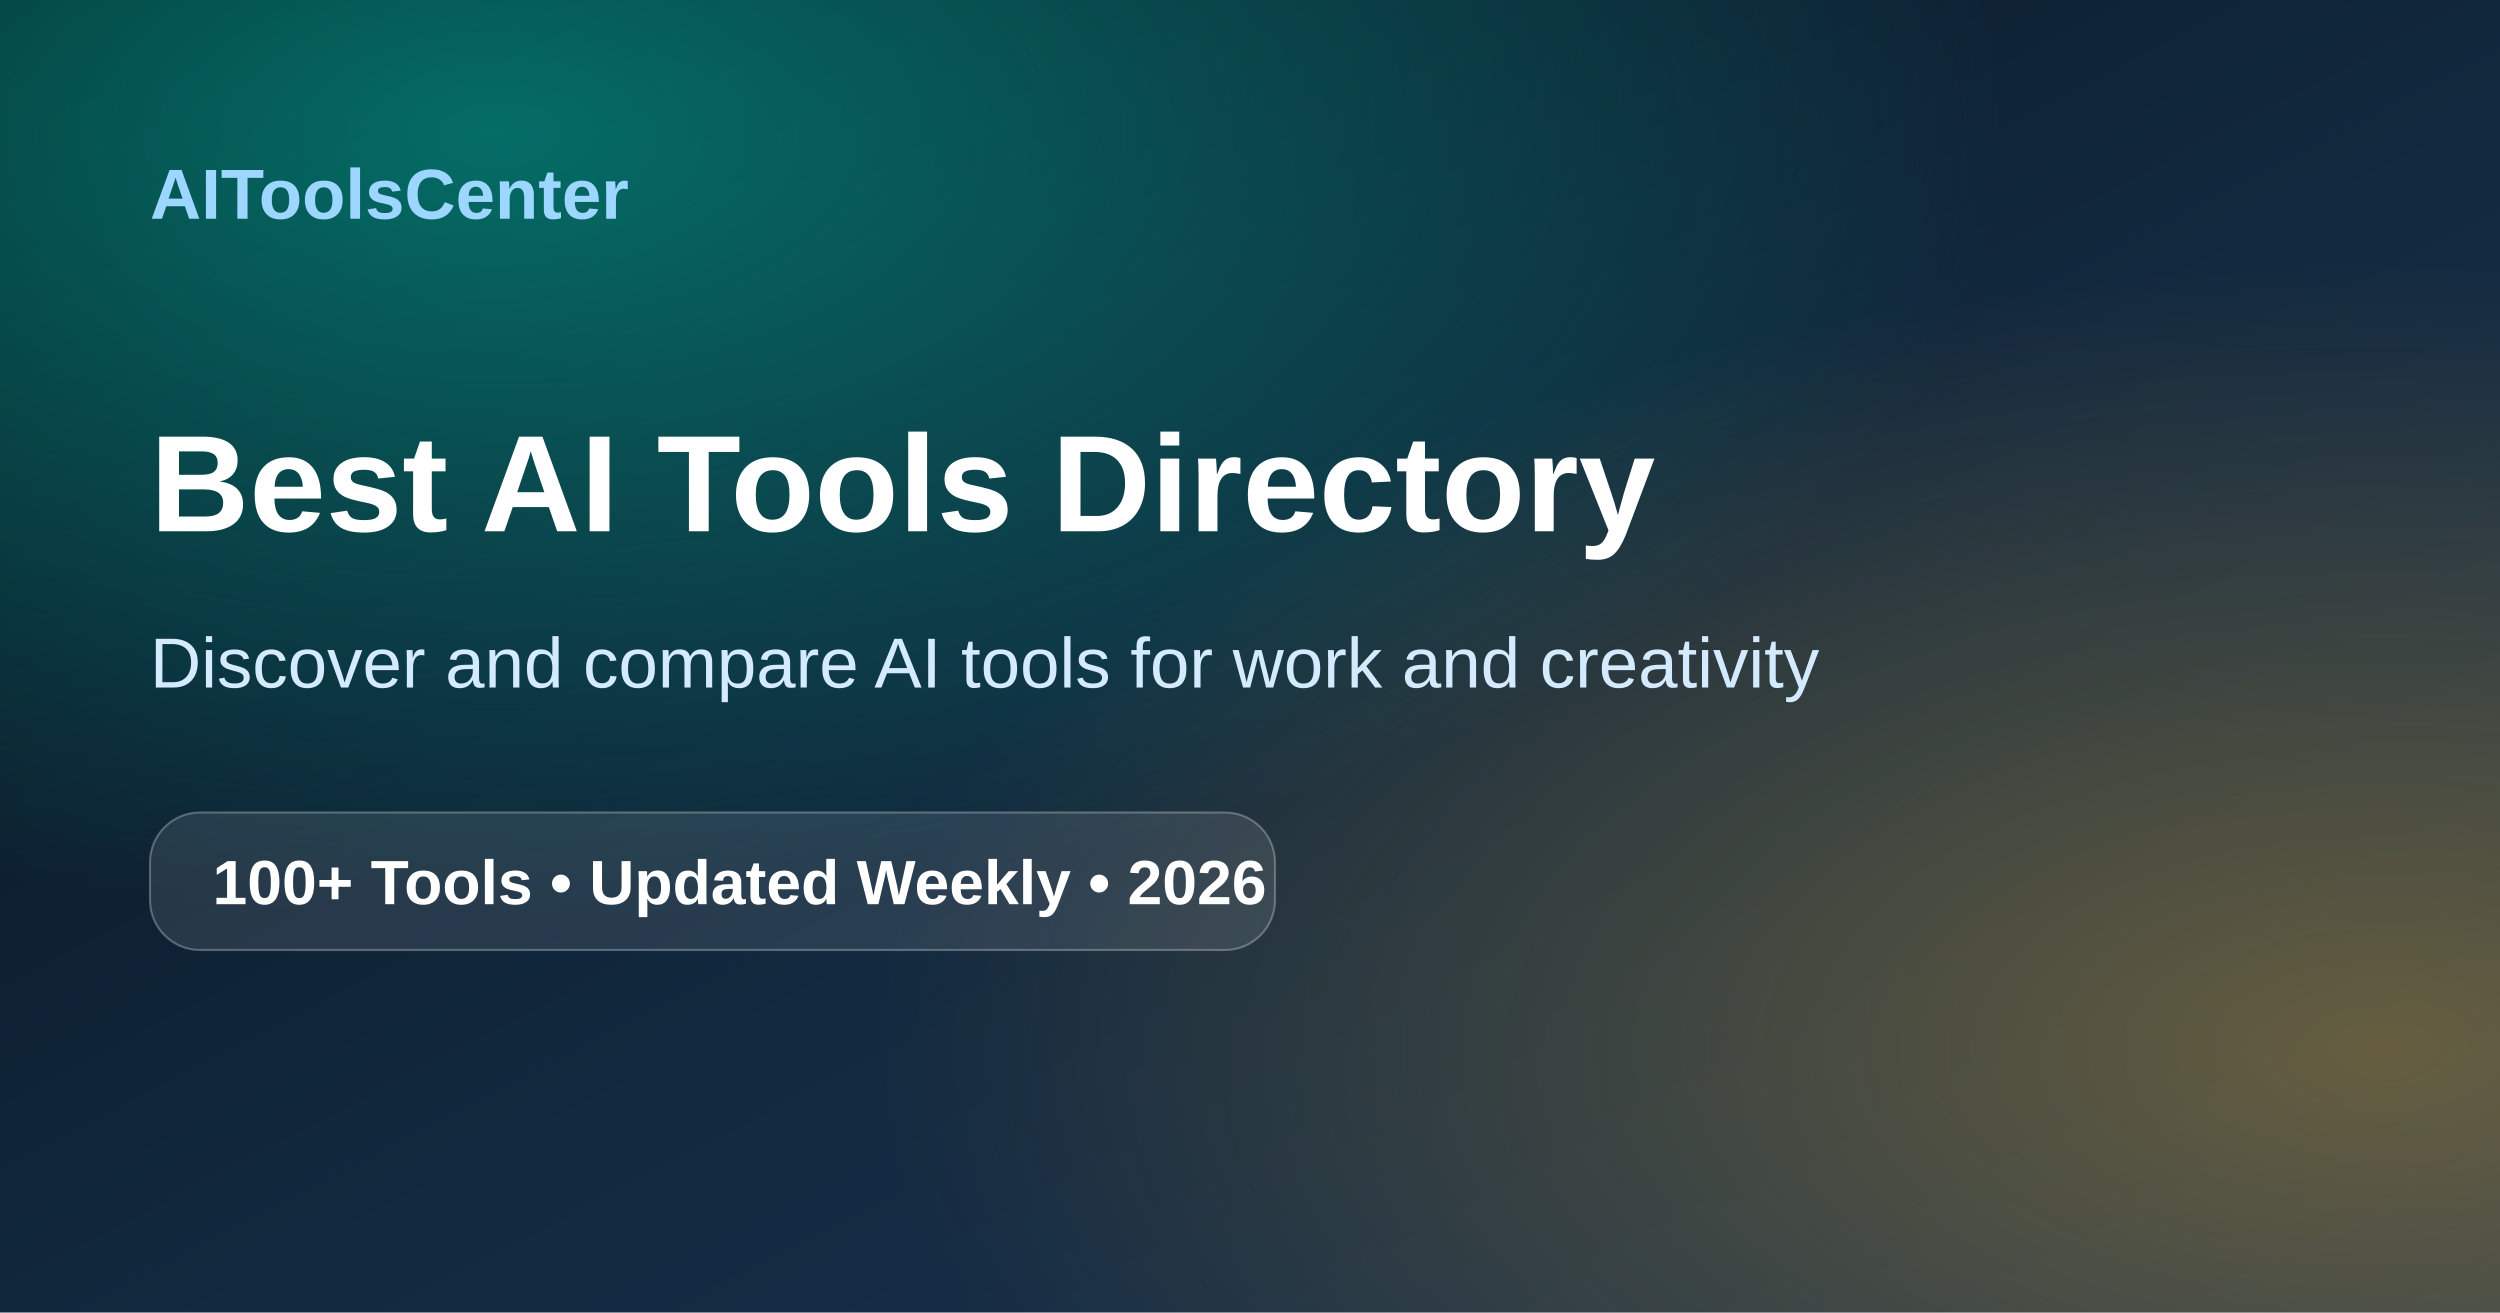
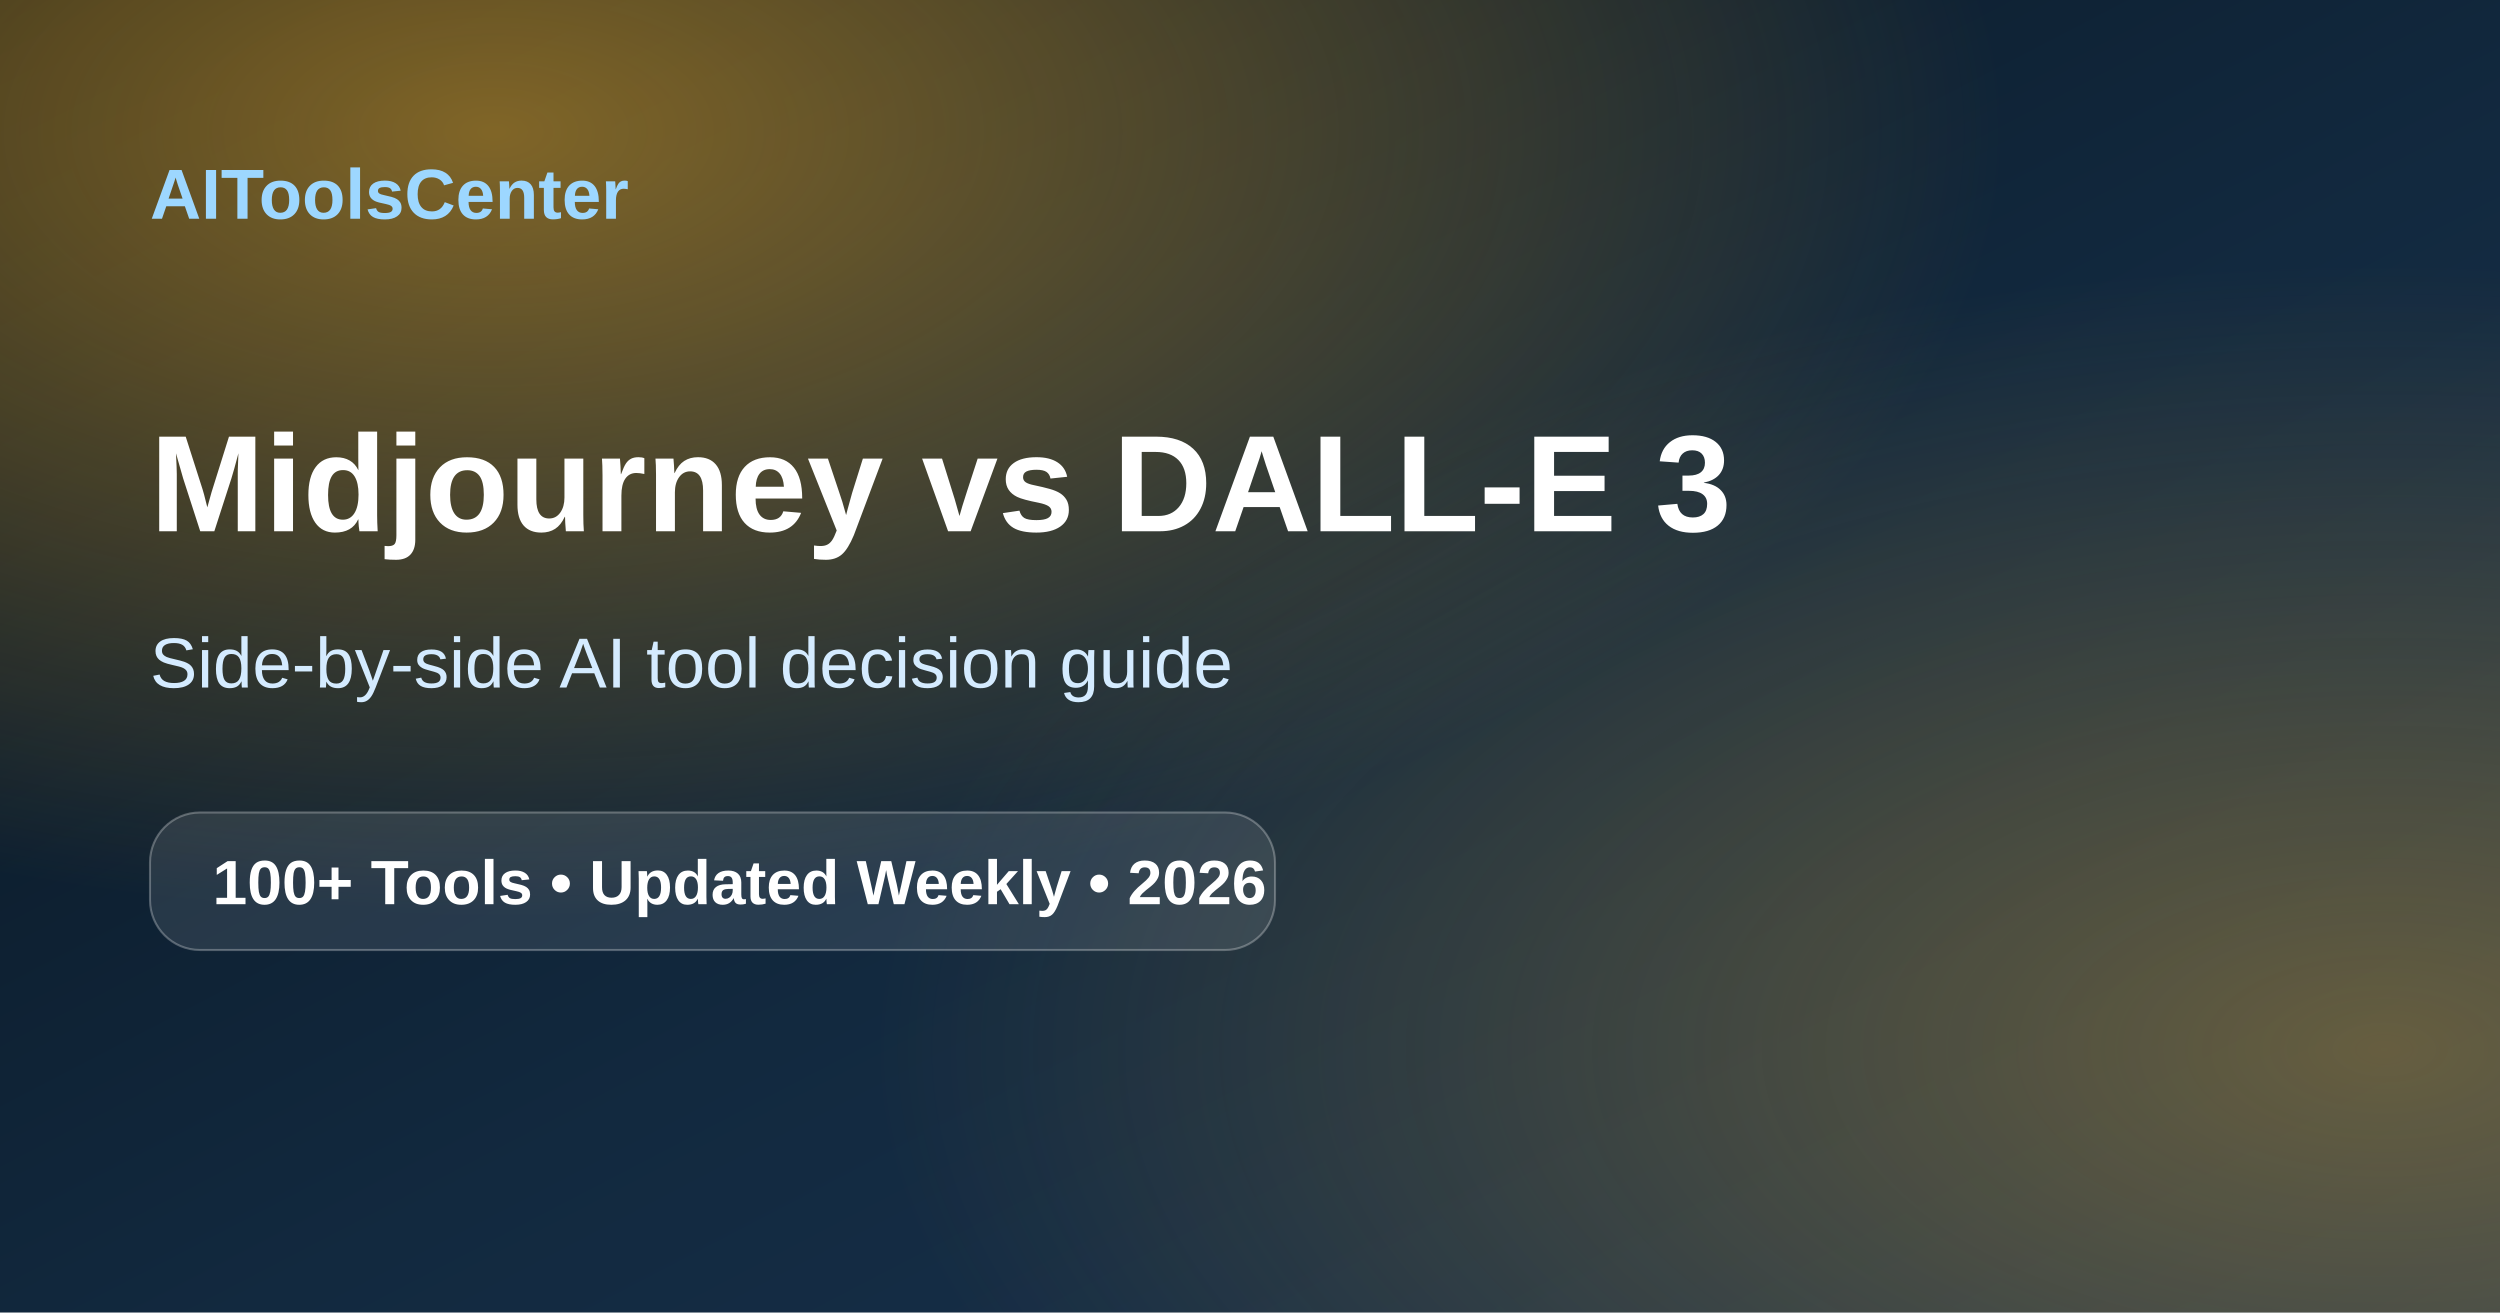
- <svg xmlns="http://www.w3.org/2000/svg" width="1200" height="630" viewBox="0 0 1200 630" role="img" aria-label="Best AI Tools Directory">
+ <svg xmlns="http://www.w3.org/2000/svg" width="1200" height="630" viewBox="0 0 1200 630" role="img" aria-label="Midjourney vs DALL-E 3">
  <defs>
    <linearGradient id="bg" x1="0%" y1="0%" x2="100%" y2="100%">
      <stop offset="0%" stop-color="#06111a" />
      <stop offset="55%" stop-color="#12293f" />
      <stop offset="100%" stop-color="#1a3350" />
    </linearGradient>
    <radialGradient id="glowA" cx="20%" cy="10%" r="60%">
-       <stop offset="0%" stop-color="#00c2a8" stop-opacity="0.5" />
-       <stop offset="100%" stop-color="#00c2a8" stop-opacity="0" />
+       <stop offset="0%" stop-color="#f7b32b" stop-opacity="0.5" />
+       <stop offset="100%" stop-color="#f7b32b" stop-opacity="0" />
    </radialGradient>
    <radialGradient id="glowB" cx="95%" cy="80%" r="60%">
      <stop offset="0%" stop-color="#f7b32b" stop-opacity="0.35" />
      <stop offset="100%" stop-color="#f7b32b" stop-opacity="0" />
    </radialGradient>
  </defs>
  <rect width="1200" height="630" fill="url(#bg)" />
  <rect width="1200" height="630" fill="url(#glowA)" />
  <rect width="1200" height="630" fill="url(#glowB)" />
  <g>
    <text x="72" y="105" fill="#9dd7ff" font-size="34" font-family="Arial, Helvetica, sans-serif" font-weight="700">AIToolsCenter</text>
-     <text x="72" y="255" fill="#ffffff" font-size="66" font-family="Arial, Helvetica, sans-serif" font-weight="800">Best AI Tools Directory</text>
-     <text x="72" y="330" fill="#d4ebff" font-size="34" font-family="Arial, Helvetica, sans-serif" font-weight="500">Discover and compare AI tools for work and creativity</text>
+     <text x="72" y="255" fill="#ffffff" font-size="66" font-family="Arial, Helvetica, sans-serif" font-weight="800">Midjourney vs DALL-E 3</text>
+     <text x="72" y="330" fill="#d4ebff" font-size="34" font-family="Arial, Helvetica, sans-serif" font-weight="500">Side-by-side AI tool decision guide</text>
    <rect x="72" y="390" rx="24" ry="24" width="540" height="66" fill="rgba(255,255,255,0.1)" stroke="rgba(255,255,255,0.28)" />
    <text x="102" y="434" fill="#ffffff" font-size="30" font-family="Arial, Helvetica, sans-serif" font-weight="700">100+ Tools • Updated Weekly • 2026</text>
  </g>
</svg>
